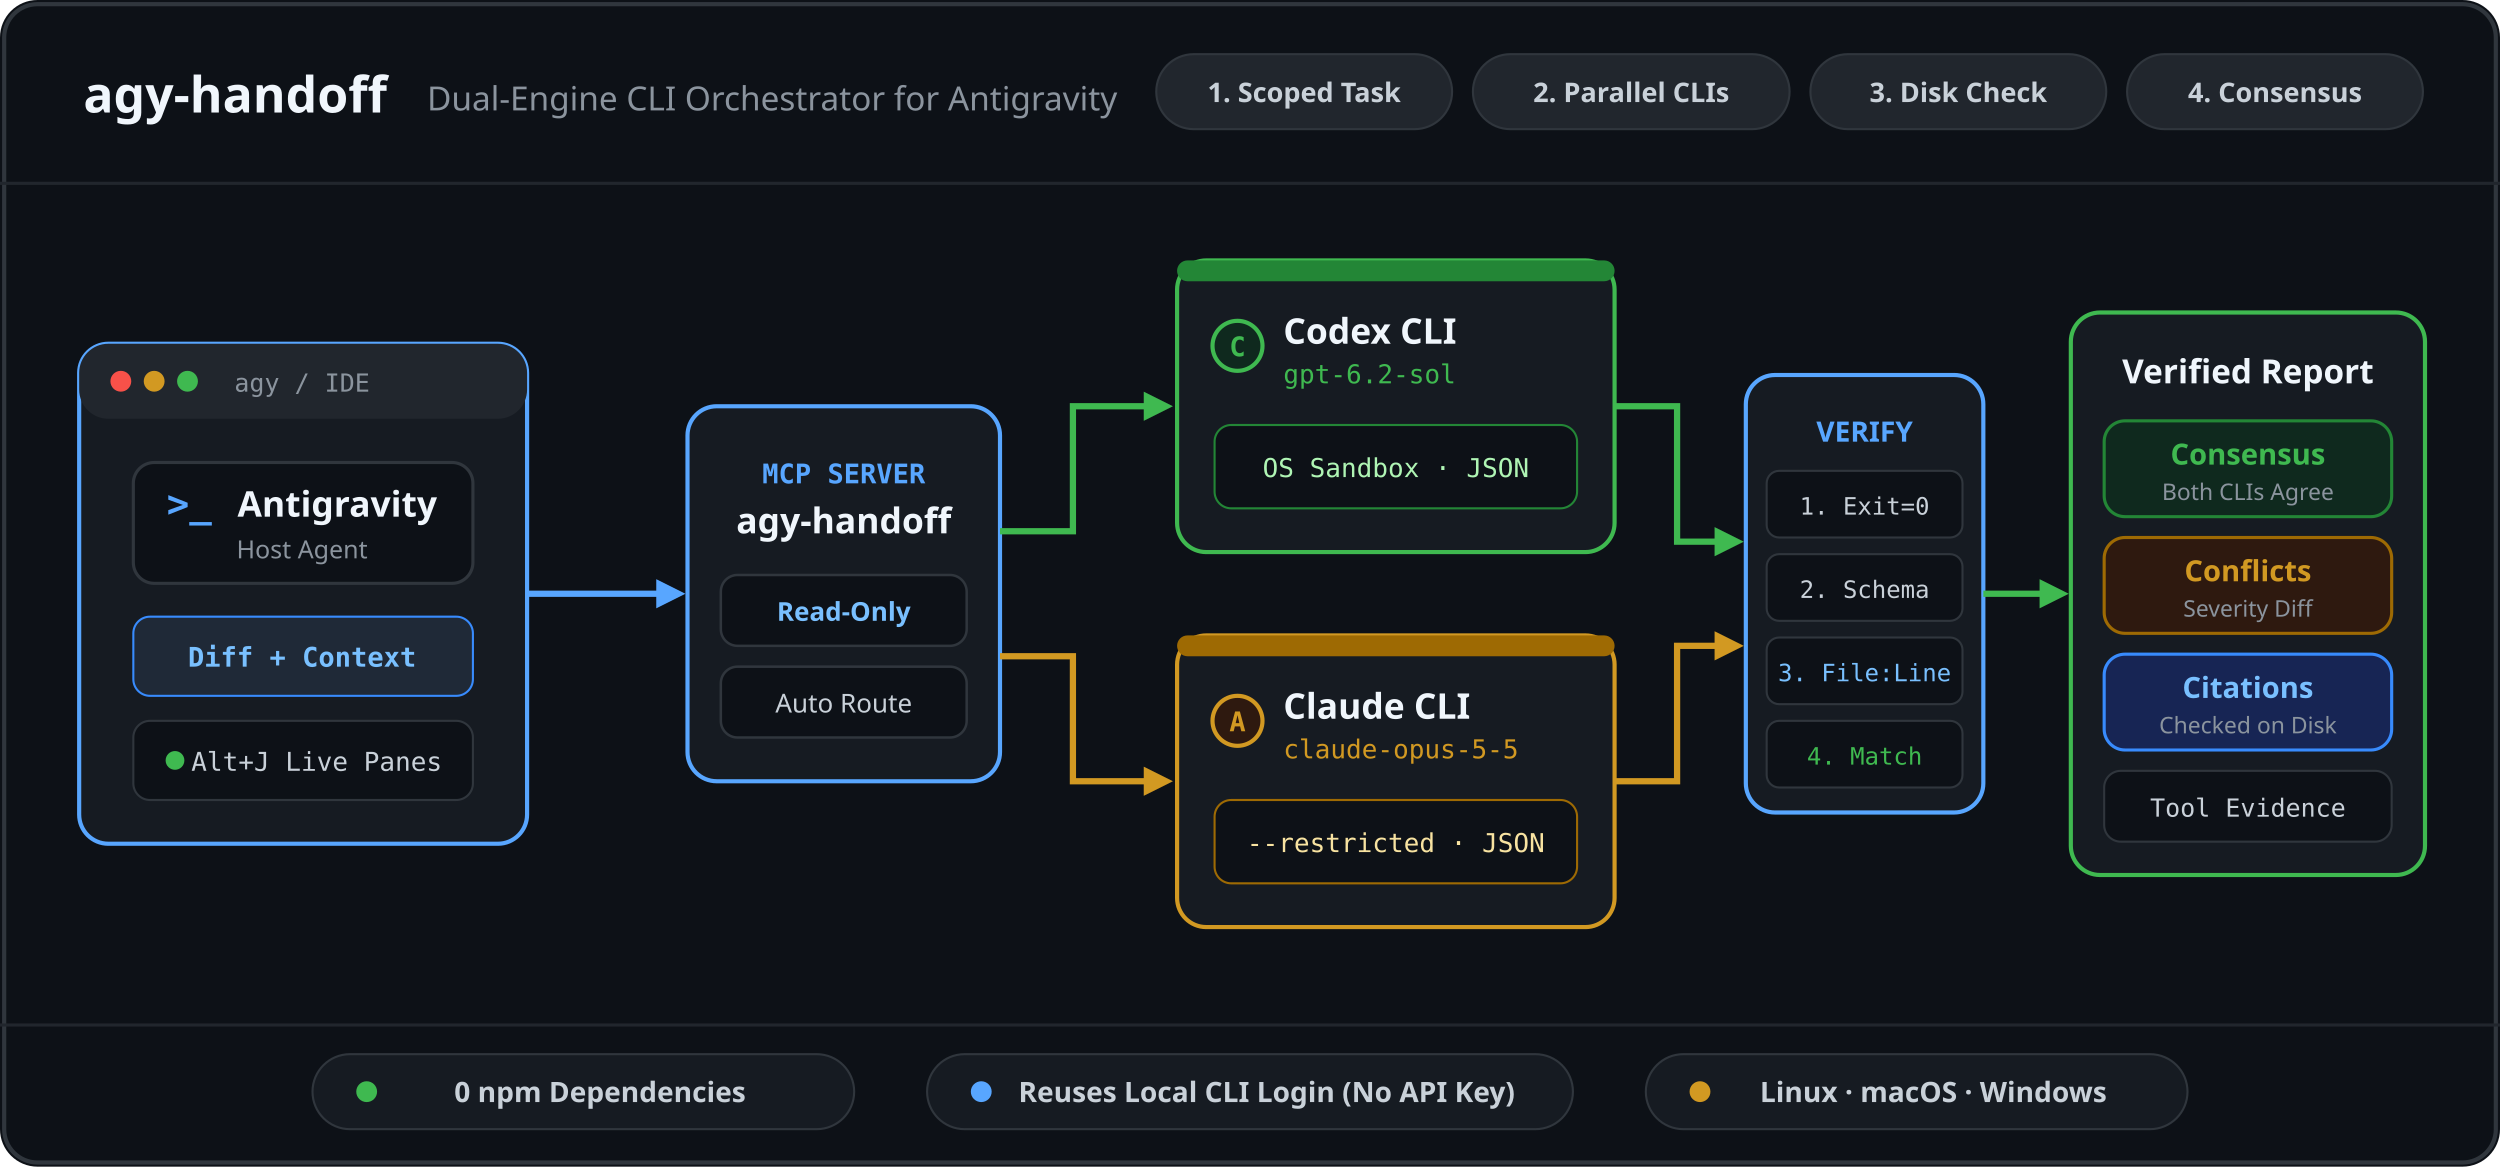
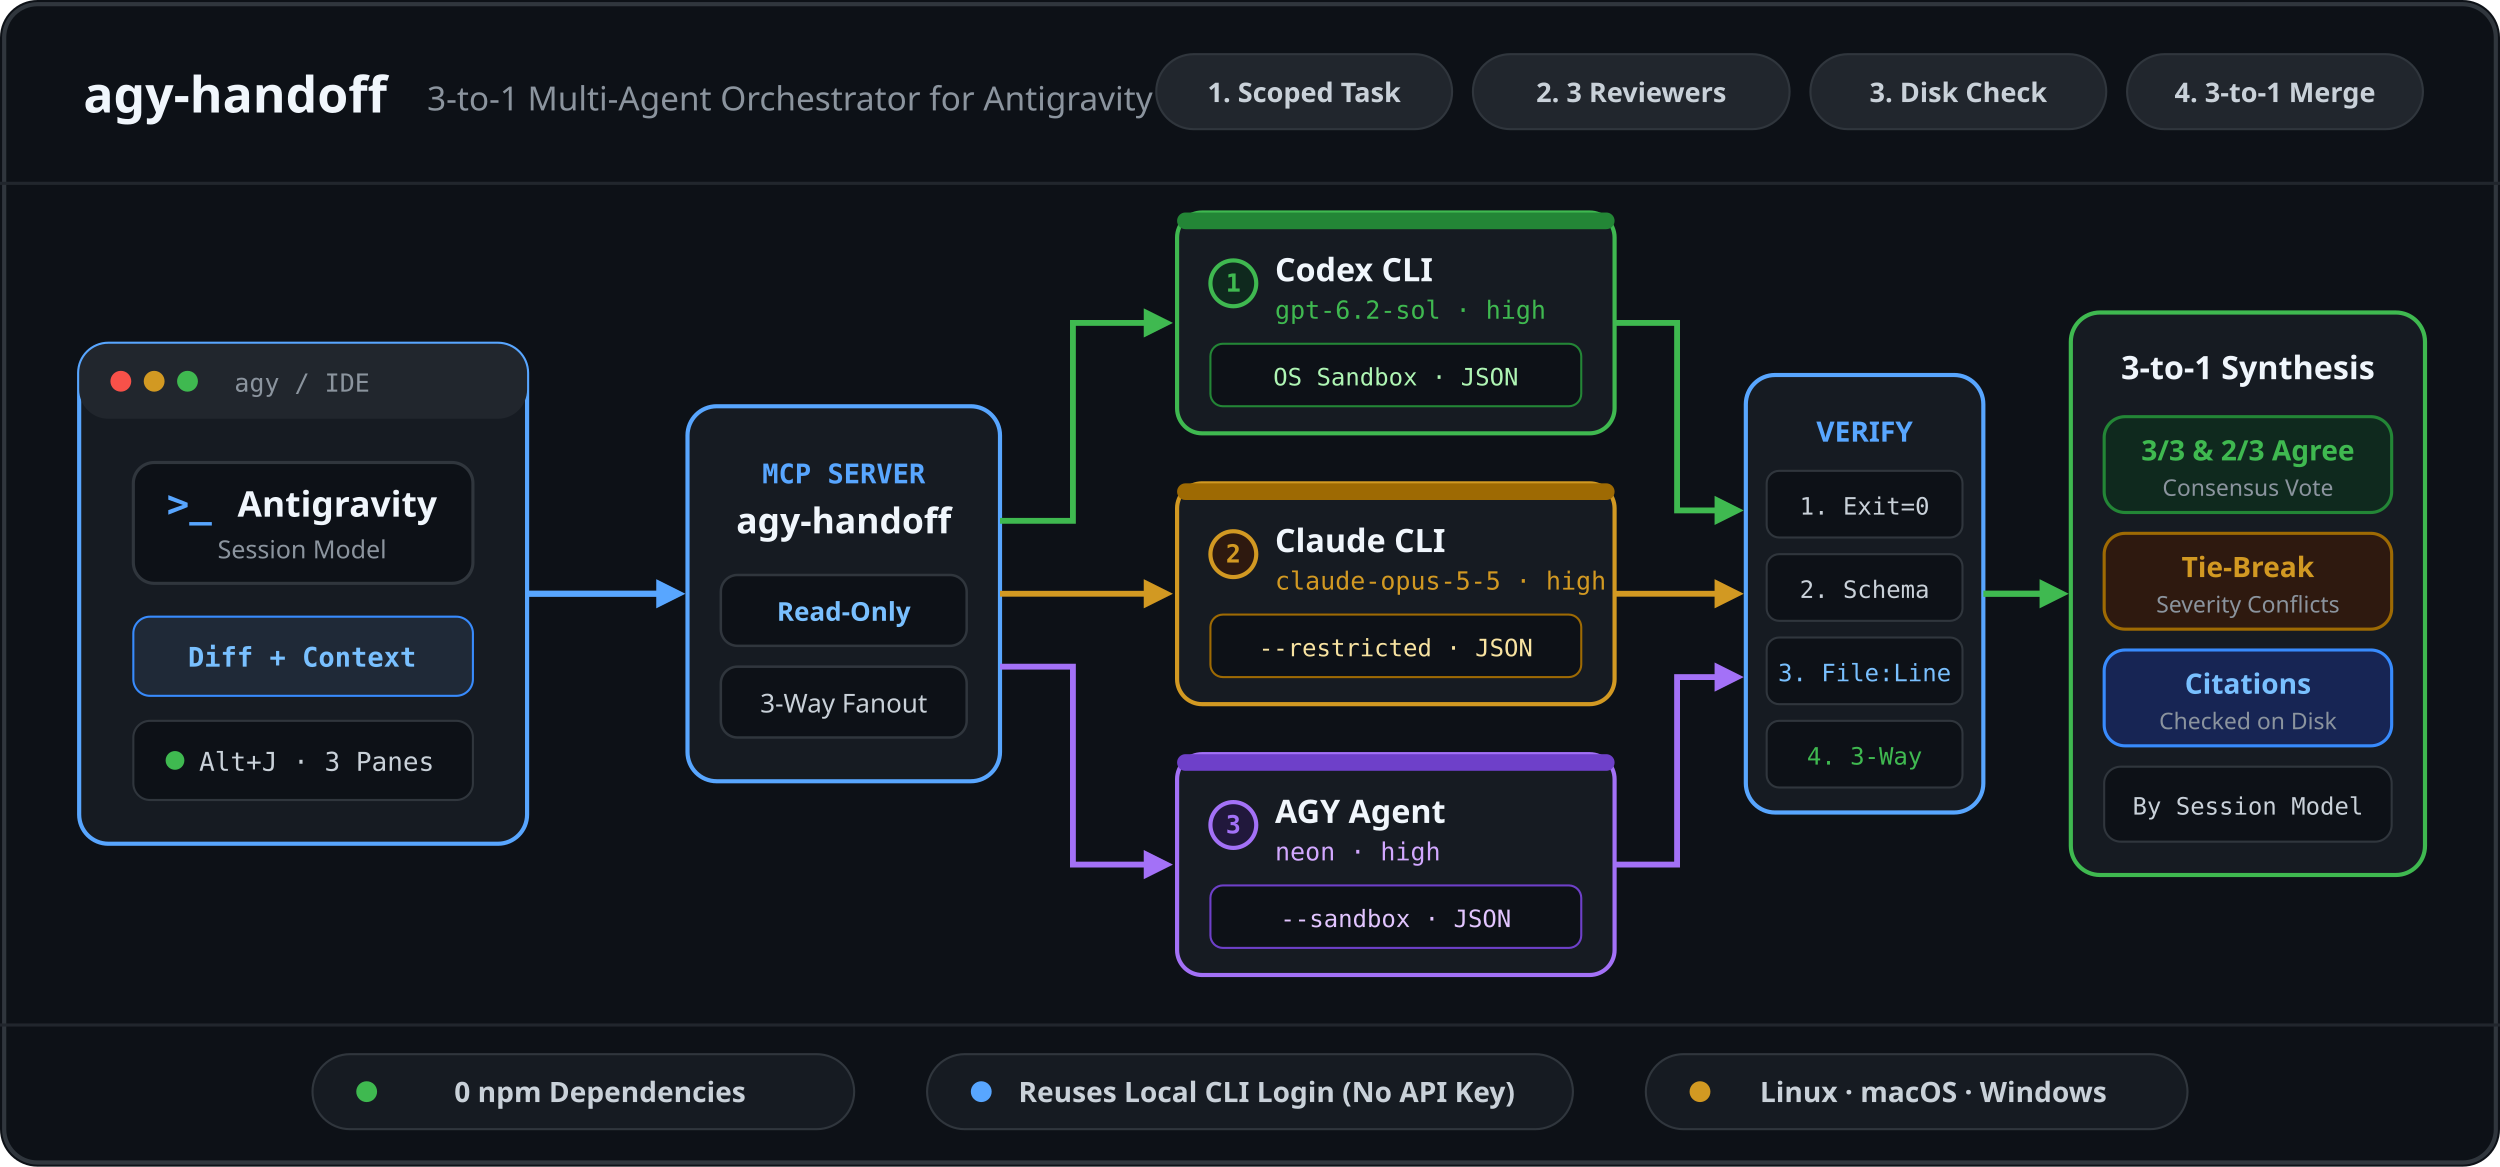
<svg xmlns="http://www.w3.org/2000/svg" width="1200" height="560" viewBox="0 0 1200 560">
  <rect x="0" y="0" width="1200" height="560" rx="18" fill="#0d1117" />
  <rect x="2" y="2" width="1196" height="556" rx="16" fill="none" stroke="#30363d" stroke-width="2" />
  <line x1="0" y1="88" x2="1200" y2="88" stroke="#21262d" stroke-width="1.5" />
  <line x1="0" y1="492" x2="1200" y2="492" stroke="#21262d" stroke-width="1.5" />
  <text x="40" y="54" fill="#f0f6fc" font-family="Ubuntu, sans-serif" font-size="24" font-weight="bold">agy-handoff</text>
-   <text x="205" y="53" fill="#8b949e" font-family="Ubuntu, sans-serif" font-size="16">Dual-Engine CLI Orchestrator for Antigravity</text>
+   <text x="205" y="53" fill="#8b949e" font-family="Ubuntu, sans-serif" font-size="16">3-to-1 Multi-Agent Orchestrator for Antigravity</text>
  <rect x="555" y="26" width="142" height="36" rx="18" fill="#21262d" stroke="#30363d" stroke-width="1" />
  <text x="626" y="49" text-anchor="middle" fill="#c9d1d9" font-family="Ubuntu, sans-serif" font-size="13" font-weight="bold">1. Scoped Task</text>
  <rect x="707" y="26" width="152" height="36" rx="18" fill="#21262d" stroke="#30363d" stroke-width="1" />
-   <text x="783" y="49" text-anchor="middle" fill="#c9d1d9" font-family="Ubuntu, sans-serif" font-size="13" font-weight="bold">2. Parallel CLIs</text>
+   <text x="783" y="49" text-anchor="middle" fill="#c9d1d9" font-family="Ubuntu, sans-serif" font-size="13" font-weight="bold">2. 3 Reviewers</text>
  <rect x="869" y="26" width="142" height="36" rx="18" fill="#21262d" stroke="#30363d" stroke-width="1" />
  <text x="940" y="49" text-anchor="middle" fill="#c9d1d9" font-family="Ubuntu, sans-serif" font-size="13" font-weight="bold">3. Disk Check</text>
  <rect x="1021" y="26" width="142" height="36" rx="18" fill="#21262d" stroke="#30363d" stroke-width="1" />
-   <text x="1092" y="49" text-anchor="middle" fill="#c9d1d9" font-family="Ubuntu, sans-serif" font-size="13" font-weight="bold">4. Consensus</text>
+   <text x="1092" y="49" text-anchor="middle" fill="#c9d1d9" font-family="Ubuntu, sans-serif" font-size="13" font-weight="bold">4. 3-to-1 Merge</text>
  <g opacity="1.0">
    <rect x="38" y="165" width="215" height="240" rx="14" fill="#161b22" stroke="#58a6ff" stroke-width="2" />
    <rect x="38" y="165" width="215" height="36" rx="14" fill="#21262d" />
    <circle cx="58" cy="183" r="5" fill="#f85149" />
    <circle cx="74" cy="183" r="5" fill="#d29922" />
    <circle cx="90" cy="183" r="5" fill="#3fb950" />
    <text x="145" y="188" text-anchor="middle" fill="#8b949e" font-family="Ubuntu Mono, monospace" font-size="12">agy / IDE</text>
    <rect x="64" y="222" width="163" height="58" rx="10" fill="#0d1117" stroke="#30363d" stroke-width="1.5" />
    <text x="80" y="248" fill="#58a6ff" font-family="Ubuntu Mono, monospace" font-size="18" font-weight="bold">&gt;_</text>
    <text x="114" y="248" fill="#f0f6fc" font-family="Ubuntu, sans-serif" font-size="17" font-weight="bold">Antigravity</text>
-     <text x="145" y="268" text-anchor="middle" fill="#8b949e" font-family="Ubuntu, sans-serif" font-size="12">Host Agent</text>
+     <text x="145" y="268" text-anchor="middle" fill="#8b949e" font-family="Ubuntu, sans-serif" font-size="12">Session Model</text>
    <rect x="64" y="296" width="163" height="38" rx="8" fill="#1f2937" stroke="#388bfd" stroke-width="1" />
    <text x="145" y="320" text-anchor="middle" fill="#79c0ff" font-family="Ubuntu Mono, monospace" font-size="13" font-weight="bold">Diff + Context</text>
    <rect x="64" y="346" width="163" height="38" rx="8" fill="#0d1117" stroke="#30363d" stroke-width="1" />
    <circle cx="84" cy="365" r="4.5" fill="#3fb950" />
-     <text x="152" y="370" text-anchor="middle" fill="#c9d1d9" font-family="Ubuntu Mono, monospace" font-size="12.5">Alt+J Live Panes</text>
+     <text x="152" y="370" text-anchor="middle" fill="#c9d1d9" font-family="Ubuntu Mono, monospace" font-size="12.5">Alt+J · 3 Panes</text>
  </g>
  <line x1="253" y1="285" x2="318" y2="285" stroke="#58a6ff" stroke-width="3" opacity="1.0" />
  <polygon points="315,278 329,285 315,292" fill="#58a6ff" opacity="1.0" />
  <g opacity="1.0">
    <rect x="330" y="195" width="150" height="180" rx="14" fill="#161b22" stroke="#58a6ff" stroke-width="2" />
    <text x="405" y="232" text-anchor="middle" fill="#58a6ff" font-family="Ubuntu Mono, monospace" font-size="13" font-weight="bold">MCP SERVER</text>
    <text x="405" y="256" text-anchor="middle" fill="#f0f6fc" font-family="Ubuntu, sans-serif" font-size="17" font-weight="bold">agy-handoff</text>
    <rect x="346" y="276" width="118" height="34" rx="8" fill="#0d1117" stroke="#30363d" stroke-width="1.2" />
    <text x="405" y="298" text-anchor="middle" fill="#79c0ff" font-family="Ubuntu, sans-serif" font-size="12.5" font-weight="bold">Read-Only</text>
    <rect x="346" y="320" width="118" height="34" rx="8" fill="#0d1117" stroke="#30363d" stroke-width="1.2" />
-     <text x="405" y="342" text-anchor="middle" fill="#c9d1d9" font-family="Ubuntu, sans-serif" font-size="12.5">Auto Route</text>
+     <text x="405" y="342" text-anchor="middle" fill="#c9d1d9" font-family="Ubuntu, sans-serif" font-size="12.5">3-Way Fanout</text>
  </g>
-   <path d="M 480 255 L 515 255 L 515 195 L 552 195" fill="none" stroke="#3fb950" stroke-width="3" opacity="1.0" />
-   <polygon points="549,188 563,195 549,202" fill="#3fb950" opacity="1.0" />
-   <path d="M 480 315 L 515 315 L 515 375 L 552 375" fill="none" stroke="#d29922" stroke-width="3" opacity="1.0" />
-   <polygon points="549,368 563,375 549,382" fill="#d29922" opacity="1.0" />
+   <path d="M 480 250 L 515 250 L 515 155 L 552 155" fill="none" stroke="#3fb950" stroke-width="2.8" opacity="1.0" />
+   <polygon points="549,148 563,155 549,162" fill="#3fb950" opacity="1.0" />
+   <line x1="480" y1="285" x2="552" y2="285" stroke="#d29922" stroke-width="2.8" opacity="1.0" />
+   <polygon points="549,278 563,285 549,292" fill="#d29922" opacity="1.0" />
+   <path d="M 480 320 L 515 320 L 515 415 L 552 415" fill="none" stroke="#a371f7" stroke-width="2.8" opacity="1.0" />
+   <polygon points="549,408 563,415 549,422" fill="#a371f7" opacity="1.0" />
  <g opacity="1.0">
-     <rect x="565" y="125" width="210" height="140" rx="14" fill="#161b22" stroke="#3fb950" stroke-width="2" />
-     <rect x="565" y="125" width="210" height="10" rx="5" fill="#238636" />
-     <circle cx="594" cy="166" r="12" fill="#0f291e" stroke="#3fb950" stroke-width="2" />
-     <text x="594" y="171" text-anchor="middle" fill="#3fb950" font-family="Ubuntu Mono, monospace" font-size="13" font-weight="bold">C</text>
-     <text x="616" y="165" fill="#f0f6fc" font-family="Ubuntu, sans-serif" font-size="17" font-weight="bold">Codex CLI</text>
-     <text x="616" y="184" fill="#3fb950" font-family="Ubuntu Mono, monospace" font-size="12.5">gpt-6.2-sol</text>
-     <rect x="583" y="204" width="174" height="40" rx="8" fill="#0d1117" stroke="#238636" stroke-width="1" />
-     <text x="670" y="229" text-anchor="middle" fill="#aff5b4" font-family="Ubuntu Mono, monospace" font-size="12.5">OS Sandbox · JSON</text>
+     <rect x="565" y="102" width="210" height="106" rx="12" fill="#161b22" stroke="#3fb950" stroke-width="2" />
+     <rect x="565" y="102" width="210" height="8" rx="4" fill="#238636" />
+     <circle cx="592" cy="136" r="11" fill="#0f291e" stroke="#3fb950" stroke-width="2" />
+     <text x="592" y="140" text-anchor="middle" fill="#3fb950" font-family="Ubuntu Mono, monospace" font-size="12" font-weight="bold">1</text>
+     <text x="612" y="135" fill="#f0f6fc" font-family="Ubuntu, sans-serif" font-size="15.5" font-weight="bold">Codex CLI</text>
+     <text x="612" y="153" fill="#3fb950" font-family="Ubuntu Mono, monospace" font-size="12">gpt-6.2-sol · high</text>
+     <rect x="581" y="165" width="178" height="30" rx="6" fill="#0d1117" stroke="#238636" stroke-width="1" />
+     <text x="670" y="185" text-anchor="middle" fill="#aff5b4" font-family="Ubuntu Mono, monospace" font-size="11.5">OS Sandbox · JSON</text>
  </g>
  <g opacity="1.0">
-     <rect x="565" y="305" width="210" height="140" rx="14" fill="#161b22" stroke="#d29922" stroke-width="2" />
-     <rect x="565" y="305" width="210" height="10" rx="5" fill="#9e6a03" />
-     <circle cx="594" cy="346" r="12" fill="#2e190f" stroke="#d29922" stroke-width="2" />
-     <text x="594" y="351" text-anchor="middle" fill="#d29922" font-family="Ubuntu Mono, monospace" font-size="13" font-weight="bold">A</text>
-     <text x="616" y="345" fill="#f0f6fc" font-family="Ubuntu, sans-serif" font-size="17" font-weight="bold">Claude CLI</text>
-     <text x="616" y="364" fill="#d29922" font-family="Ubuntu Mono, monospace" font-size="12.5">claude-opus-5-5</text>
-     <rect x="583" y="384" width="174" height="40" rx="8" fill="#0d1117" stroke="#9e6a03" stroke-width="1" />
-     <text x="670" y="409" text-anchor="middle" fill="#f8e3a1" font-family="Ubuntu Mono, monospace" font-size="12.5">--restricted · JSON</text>
+     <rect x="565" y="232" width="210" height="106" rx="12" fill="#161b22" stroke="#d29922" stroke-width="2" />
+     <rect x="565" y="232" width="210" height="8" rx="4" fill="#9e6a03" />
+     <circle cx="592" cy="266" r="11" fill="#2e190f" stroke="#d29922" stroke-width="2" />
+     <text x="592" y="270" text-anchor="middle" fill="#d29922" font-family="Ubuntu Mono, monospace" font-size="12" font-weight="bold">2</text>
+     <text x="612" y="265" fill="#f0f6fc" font-family="Ubuntu, sans-serif" font-size="15.5" font-weight="bold">Claude CLI</text>
+     <text x="612" y="283" fill="#d29922" font-family="Ubuntu Mono, monospace" font-size="12">claude-opus-5-5 · high</text>
+     <rect x="581" y="295" width="178" height="30" rx="6" fill="#0d1117" stroke="#9e6a03" stroke-width="1" />
+     <text x="670" y="315" text-anchor="middle" fill="#f8e3a1" font-family="Ubuntu Mono, monospace" font-size="11.5">--restricted · JSON</text>
  </g>
-   <path d="M 775 195 L 805 195 L 805 260 L 826 260" fill="none" stroke="#3fb950" stroke-width="3" opacity="1.0" />
-   <polygon points="823,253 837,260 823,267" fill="#3fb950" opacity="1.0" />
-   <path d="M 775 375 L 805 375 L 805 310 L 826 310" fill="none" stroke="#d29922" stroke-width="3" opacity="1.0" />
-   <polygon points="823,303 837,310 823,317" fill="#d29922" opacity="1.0" />
+   <g opacity="1.0">
+     <rect x="565" y="362" width="210" height="106" rx="12" fill="#161b22" stroke="#a371f7" stroke-width="2" />
+     <rect x="565" y="362" width="210" height="8" rx="4" fill="#6e40c9" />
+     <circle cx="592" cy="396" r="11" fill="#21183c" stroke="#a371f7" stroke-width="2" />
+     <text x="592" y="400" text-anchor="middle" fill="#a371f7" font-family="Ubuntu Mono, monospace" font-size="12" font-weight="bold">3</text>
+     <text x="612" y="395" fill="#f0f6fc" font-family="Ubuntu, sans-serif" font-size="15.5" font-weight="bold">AGY Agent</text>
+     <text x="612" y="413" fill="#d2a8ff" font-family="Ubuntu Mono, monospace" font-size="12">neon · high</text>
+     <rect x="581" y="425" width="178" height="30" rx="6" fill="#0d1117" stroke="#6e40c9" stroke-width="1" />
+     <text x="670" y="445" text-anchor="middle" fill="#e2c5ff" font-family="Ubuntu Mono, monospace" font-size="11.5">--sandbox · JSON</text>
+   </g>
+   <path d="M 775 155 L 805 155 L 805 245 L 826 245" fill="none" stroke="#3fb950" stroke-width="2.8" opacity="1.0" />
+   <polygon points="823,238 837,245 823,252" fill="#3fb950" opacity="1.0" />
+   <line x1="775" y1="285" x2="826" y2="285" stroke="#d29922" stroke-width="2.8" opacity="1.0" />
+   <polygon points="823,278 837,285 823,292" fill="#d29922" opacity="1.0" />
+   <path d="M 775 415 L 805 415 L 805 325 L 826 325" fill="none" stroke="#a371f7" stroke-width="2.8" opacity="1.0" />
+   <polygon points="823,318 837,325 823,332" fill="#a371f7" opacity="1.0" />
  <g opacity="1.0">
    <rect x="838" y="180" width="114" height="210" rx="14" fill="#161b22" stroke="#58a6ff" stroke-width="2" />
    <text x="895" y="212" text-anchor="middle" fill="#58a6ff" font-family="Ubuntu, sans-serif" font-size="13.5" font-weight="bold">VERIFY</text>
    <rect x="848" y="226" width="94" height="32" rx="6" fill="#0d1117" stroke="#30363d" stroke-width="1" />
    <text x="895" y="247" text-anchor="middle" fill="#c9d1d9" font-family="Ubuntu Mono, monospace" font-size="11.5">1. Exit=0</text>
    <rect x="848" y="266" width="94" height="32" rx="6" fill="#0d1117" stroke="#30363d" stroke-width="1" />
    <text x="895" y="287" text-anchor="middle" fill="#c9d1d9" font-family="Ubuntu Mono, monospace" font-size="11.5">2. Schema</text>
    <rect x="848" y="306" width="94" height="32" rx="6" fill="#0d1117" stroke="#30363d" stroke-width="1" />
    <text x="895" y="327" text-anchor="middle" fill="#79c0ff" font-family="Ubuntu Mono, monospace" font-size="11.5">3. File:Line</text>
    <rect x="848" y="346" width="94" height="32" rx="6" fill="#0d1117" stroke="#30363d" stroke-width="1" />
-     <text x="895" y="367" text-anchor="middle" fill="#3fb950" font-family="Ubuntu Mono, monospace" font-size="11.5">4. Match</text>
+     <text x="895" y="367" text-anchor="middle" fill="#3fb950" font-family="Ubuntu Mono, monospace" font-size="11.5">4. 3-Way</text>
  </g>
  <line x1="952" y1="285" x2="982" y2="285" stroke="#3fb950" stroke-width="3" opacity="1.0" />
  <polygon points="979,278 993,285 979,292" fill="#3fb950" opacity="1.0" />
  <g opacity="1.0">
    <rect x="994" y="150" width="170" height="270" rx="14" fill="#161b22" stroke="#3fb950" stroke-width="2" />
-     <text x="1079" y="184" text-anchor="middle" fill="#f0f6fc" font-family="Ubuntu, sans-serif" font-size="16" font-weight="bold">Verified Report</text>
-     <rect x="1010" y="202" width="138" height="46" rx="10" fill="#0f291e" stroke="#238636" stroke-width="1.5" />
-     <text x="1079" y="223" text-anchor="middle" fill="#3fb950" font-family="Ubuntu, sans-serif" font-size="14" font-weight="bold">Consensus</text>
-     <text x="1079" y="240" text-anchor="middle" fill="#8b949e" font-family="Ubuntu, sans-serif" font-size="11">Both CLIs Agree</text>
-     <rect x="1010" y="258" width="138" height="46" rx="10" fill="#2e190f" stroke="#9e6a03" stroke-width="1.5" />
-     <text x="1079" y="279" text-anchor="middle" fill="#d29922" font-family="Ubuntu, sans-serif" font-size="14" font-weight="bold">Conflicts</text>
-     <text x="1079" y="296" text-anchor="middle" fill="#8b949e" font-family="Ubuntu, sans-serif" font-size="11">Severity Diff</text>
-     <rect x="1010" y="314" width="138" height="46" rx="10" fill="#172554" stroke="#388bfd" stroke-width="1.5" />
-     <text x="1079" y="335" text-anchor="middle" fill="#79c0ff" font-family="Ubuntu, sans-serif" font-size="14" font-weight="bold">Citations</text>
-     <text x="1079" y="352" text-anchor="middle" fill="#8b949e" font-family="Ubuntu, sans-serif" font-size="11">Checked on Disk</text>
-     <rect x="1010" y="370" width="138" height="34" rx="8" fill="#0d1117" stroke="#30363d" stroke-width="1" />
-     <text x="1079" y="392" text-anchor="middle" fill="#c9d1d9" font-family="Ubuntu Mono, monospace" font-size="12">Tool Evidence</text>
+     <text x="1079" y="182" text-anchor="middle" fill="#f0f6fc" font-family="Ubuntu, sans-serif" font-size="15.5" font-weight="bold">3-to-1 Synthesis</text>
+     <rect x="1010" y="200" width="138" height="46" rx="10" fill="#0f291e" stroke="#238636" stroke-width="1.5" />
+     <text x="1079" y="221" text-anchor="middle" fill="#3fb950" font-family="Ubuntu, sans-serif" font-size="13.5" font-weight="bold">3/3 &amp; 2/3 Agree</text>
+     <text x="1079" y="238" text-anchor="middle" fill="#8b949e" font-family="Ubuntu, sans-serif" font-size="11">Consensus Vote</text>
+     <rect x="1010" y="256" width="138" height="46" rx="10" fill="#2e190f" stroke="#9e6a03" stroke-width="1.5" />
+     <text x="1079" y="277" text-anchor="middle" fill="#d29922" font-family="Ubuntu, sans-serif" font-size="13.5" font-weight="bold">Tie-Break</text>
+     <text x="1079" y="294" text-anchor="middle" fill="#8b949e" font-family="Ubuntu, sans-serif" font-size="11">Severity Conflicts</text>
+     <rect x="1010" y="312" width="138" height="46" rx="10" fill="#172554" stroke="#388bfd" stroke-width="1.5" />
+     <text x="1079" y="333" text-anchor="middle" fill="#79c0ff" font-family="Ubuntu, sans-serif" font-size="13.5" font-weight="bold">Citations</text>
+     <text x="1079" y="350" text-anchor="middle" fill="#8b949e" font-family="Ubuntu, sans-serif" font-size="11">Checked on Disk</text>
+     <rect x="1010" y="368" width="138" height="36" rx="8" fill="#0d1117" stroke="#30363d" stroke-width="1" />
+     <text x="1079" y="391" text-anchor="middle" fill="#c9d1d9" font-family="Ubuntu Mono, monospace" font-size="11.5">By Session Model</text>
  </g>
  <rect x="150" y="506" width="260" height="36" rx="18" fill="#161b22" stroke="#30363d" stroke-width="1" />
  <circle cx="176" cy="524" r="5" fill="#3fb950" />
  <text x="288" y="529" text-anchor="middle" fill="#c9d1d9" font-family="Ubuntu, sans-serif" font-size="13.5" font-weight="bold">0 npm Dependencies</text>
  <rect x="445" y="506" width="310" height="36" rx="18" fill="#161b22" stroke="#30363d" stroke-width="1" />
  <circle cx="471" cy="524" r="5" fill="#58a6ff" />
  <text x="608" y="529" text-anchor="middle" fill="#c9d1d9" font-family="Ubuntu, sans-serif" font-size="13.5" font-weight="bold">Reuses Local CLI Login (No API Key)</text>
  <rect x="790" y="506" width="260" height="36" rx="18" fill="#161b22" stroke="#30363d" stroke-width="1" />
  <circle cx="816" cy="524" r="5" fill="#d29922" />
  <text x="928" y="529" text-anchor="middle" fill="#c9d1d9" font-family="Ubuntu, sans-serif" font-size="13.5" font-weight="bold">Linux · macOS · Windows</text>
</svg>
